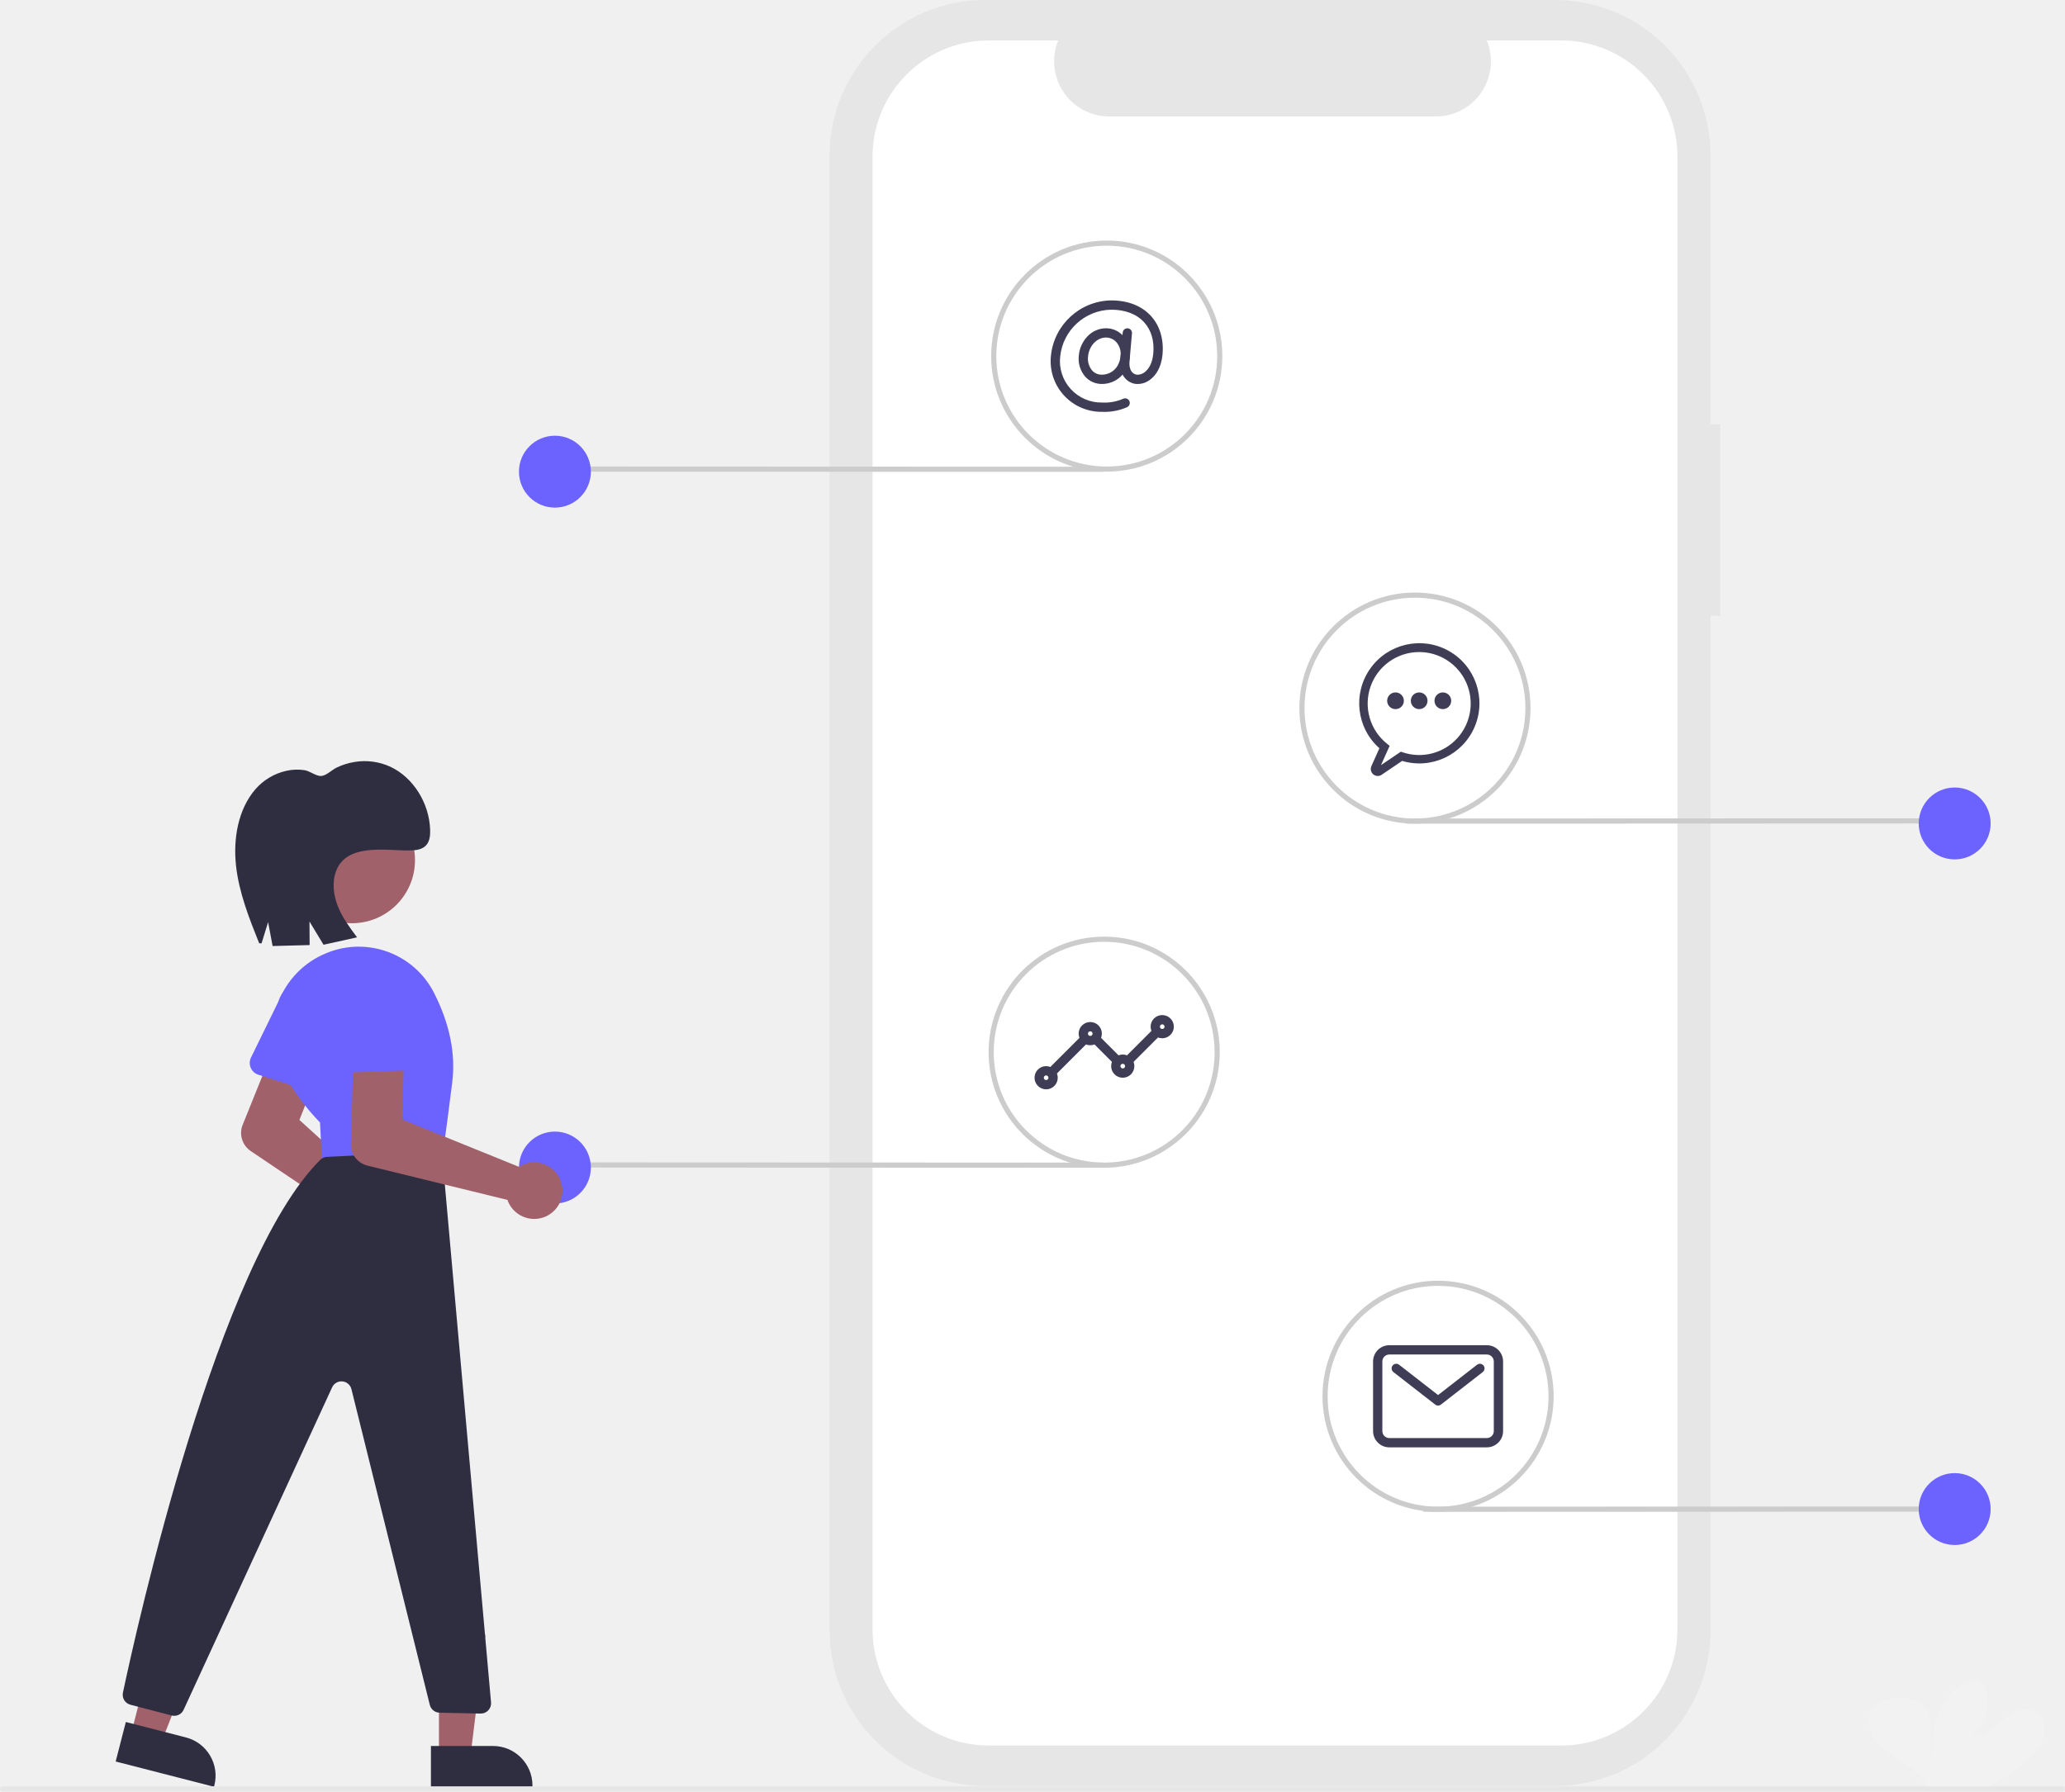
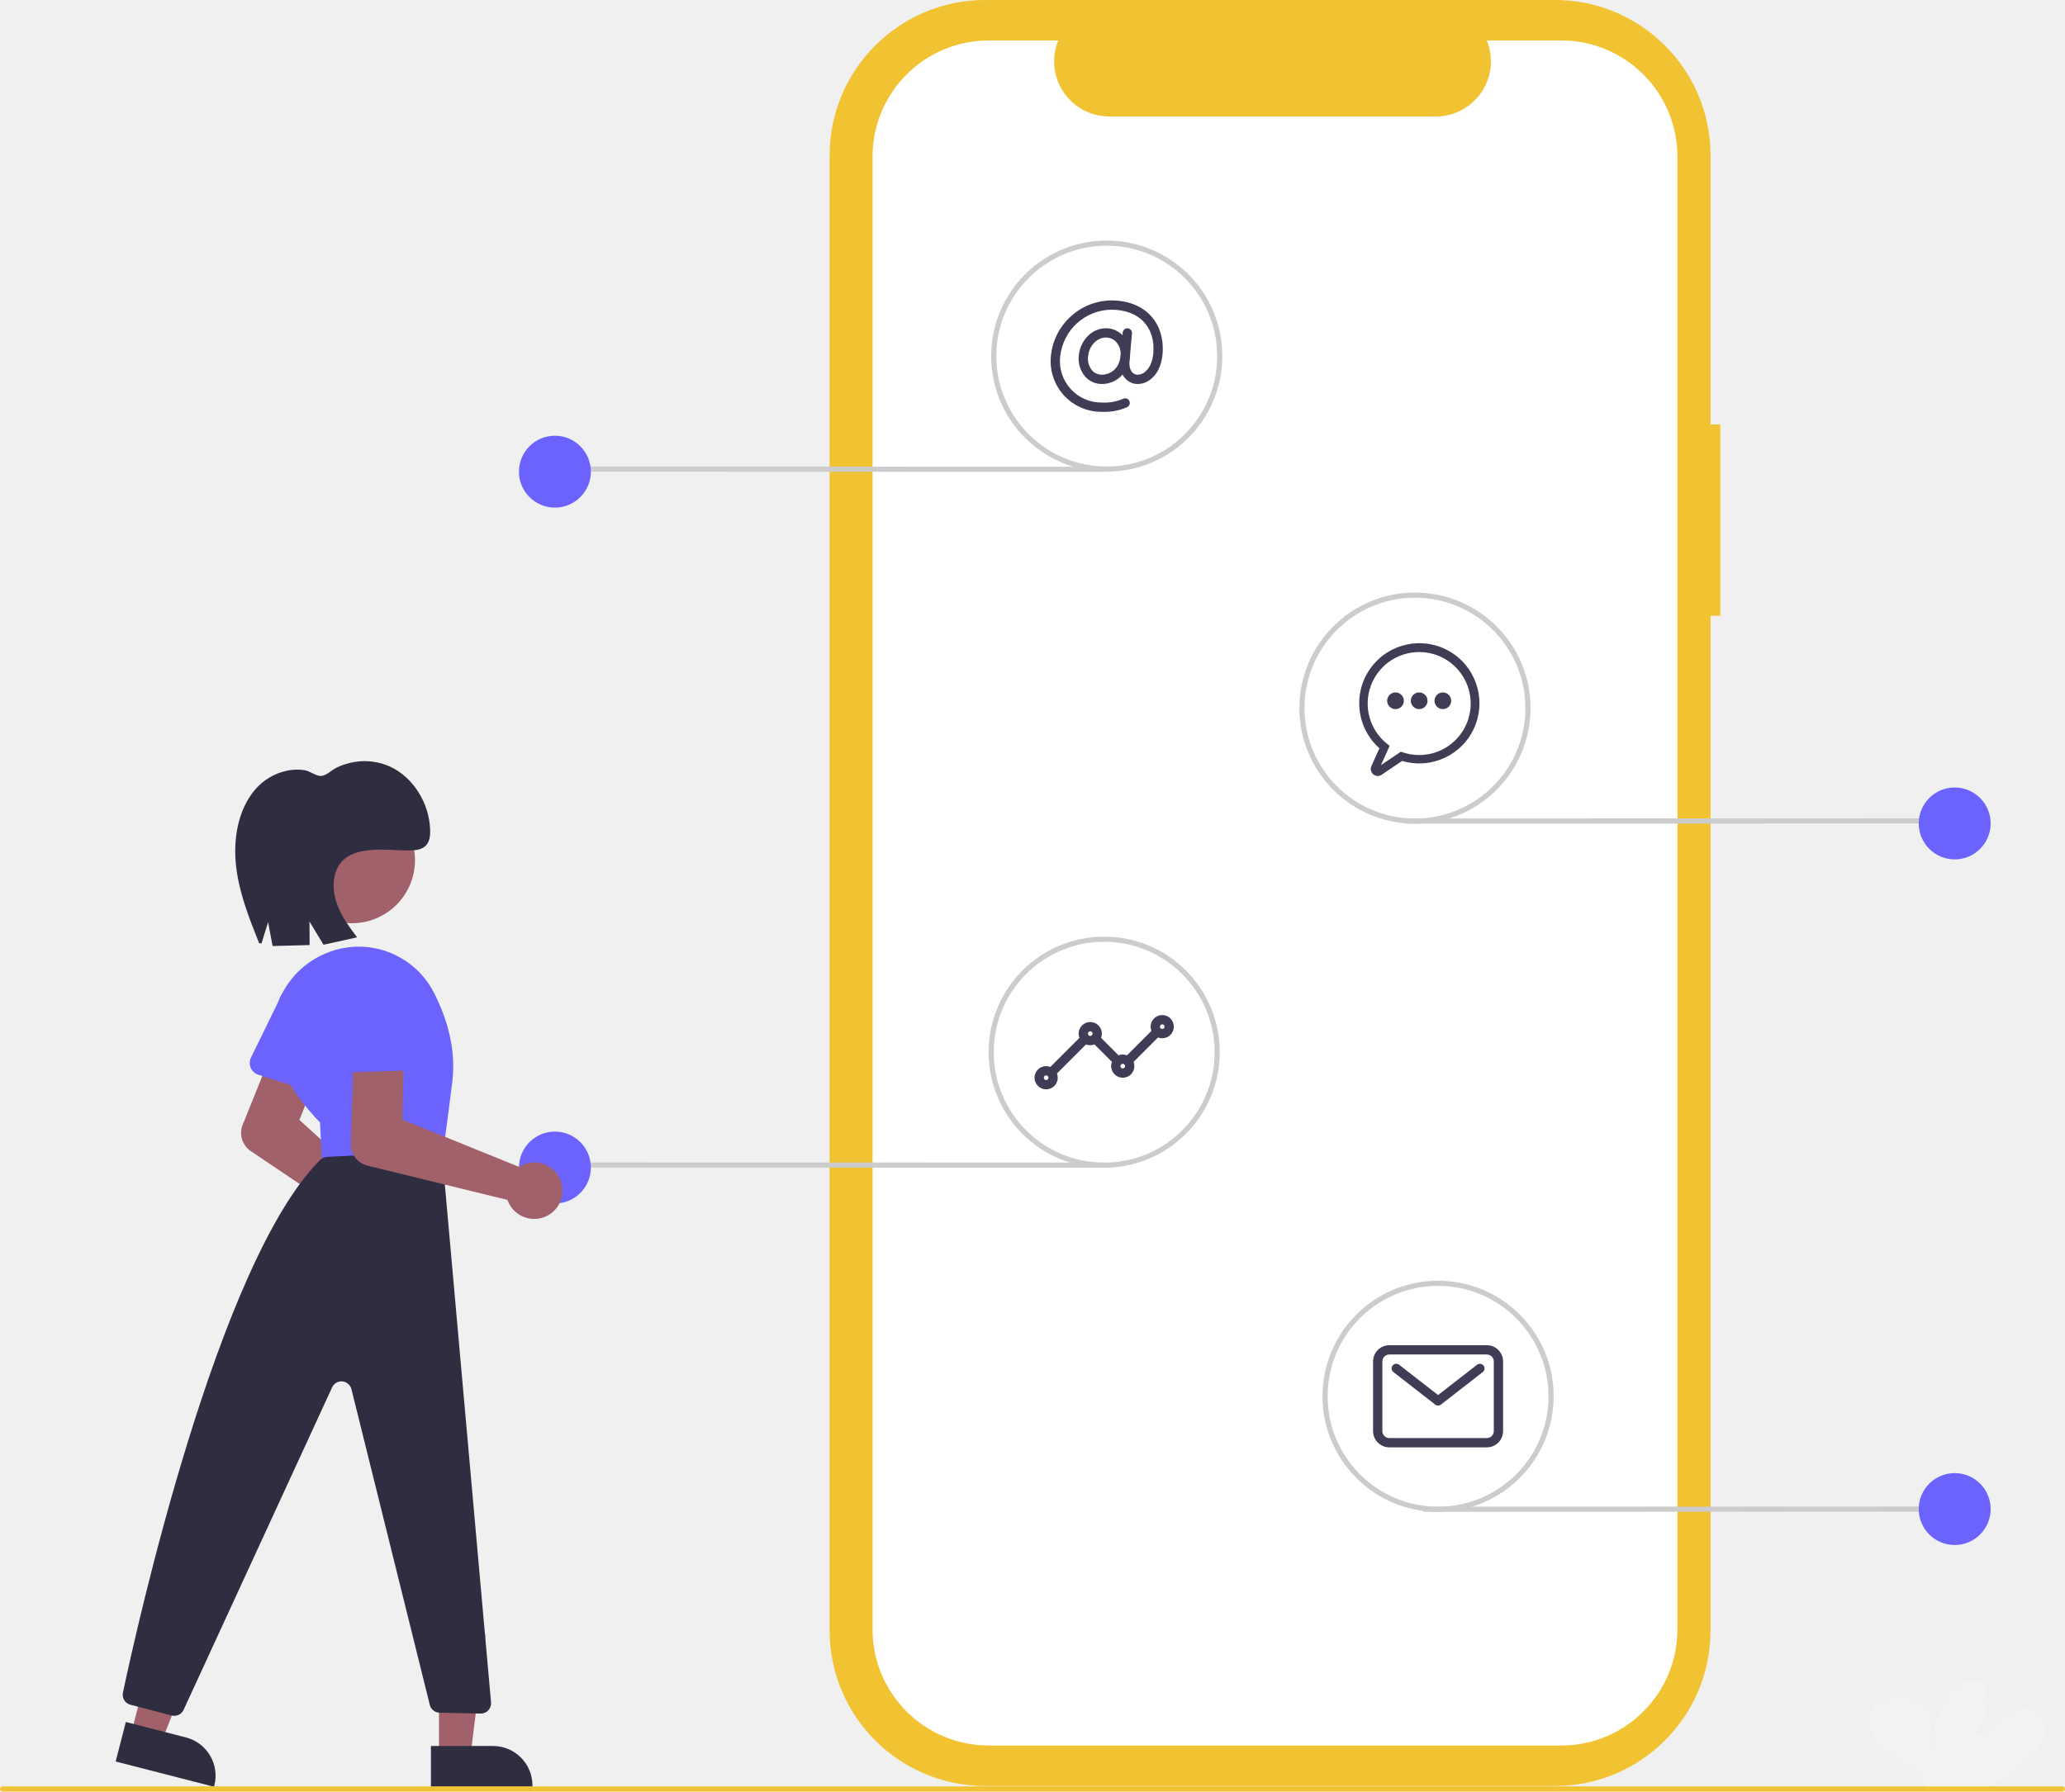
<svg xmlns="http://www.w3.org/2000/svg" data-name="Layer 1" width="804" height="697.683" viewBox="0 0 804 697.683">
-   <path id="e9a96f1c-287a-42d8-bbee-a97ef2edbe89-772" data-name="Path 22" d="M867.817,266.442h-3.821V161.752a60.594,60.594,0,0,0-60.594-60.594H581.596a60.594,60.594,0,0,0-60.594,60.594V736.096a60.594,60.594,0,0,0,60.594,60.594H803.402a60.594,60.594,0,0,0,60.593-60.594V340.962h3.821Z" transform="translate(-198 -101.1587)" fill="#e6e6e6" />
+   <path id="e9a96f1c-287a-42d8-bbee-a97ef2edbe89-772" data-name="Path 22" d="M867.817,266.442h-3.821V161.752a60.594,60.594,0,0,0-60.594-60.594H581.596a60.594,60.594,0,0,0-60.594,60.594V736.096a60.594,60.594,0,0,0,60.594,60.594H803.402a60.594,60.594,0,0,0,60.593-60.594V340.962h3.821Z" transform="translate(-198 -101.1587)" fill="#f1c232" />
  <path id="bb6cf65b-d1a0-4b47-beae-738e5a961a87-773" data-name="Path 23" d="M805.847,116.917H776.896a21.498,21.498,0,0,1-19.907,29.617h-127.07a21.498,21.498,0,0,1-19.905-29.617H582.973A45.251,45.251,0,0,0,537.722,162.168V735.677a45.251,45.251,0,0,0,45.251,45.251H805.847a45.251,45.251,0,0,0,45.251-45.251h0V162.167a45.251,45.251,0,0,0-45.251-45.25Z" transform="translate(-198 -101.1587)" fill="#fff" />
  <path d="M626.994,250.689a8.606,8.606,0,0,1-6.427-2.798,10.721,10.721,0,0,1-2.544-8.208,12.408,12.408,0,0,1,3.328-7.483,9.991,9.991,0,0,1,7.236-3.206,9.015,9.015,0,0,1,6.721,2.962,10.522,10.522,0,0,1,2.589,8.044l0,0a11.951,11.951,0,0,1-3.592,7.841A10.627,10.627,0,0,1,626.994,250.689Zm1.593-18.08c-3.539,0-6.597,3.246-6.962,7.39a7.115,7.115,0,0,0,1.608,5.449,4.964,4.964,0,0,0,3.761,1.624c3.31,0,6.851-2.285,7.301-7.391a6.904,6.904,0,0,0-1.654-5.285A5.439,5.439,0,0,0,628.587,232.609Zm7.509,7.232h0Z" transform="translate(-198 -101.1587)" fill="#3f3d56" />
  <path d="M627.112,261.537a19.73,19.73,0,0,1-19.936-21.853,23.961,23.961,0,0,1,23.441-21.538c6.509,0,11.865,2.091,15.488,6.048,3.436,3.752,5.045,9.033,4.53,14.872-.487,5.531-2.833,8.411-4.716,9.854a7.923,7.923,0,0,1-5.998,1.719c-2.976-.528-6.268-3.231-5.75-9.114l.958-10.876a1.808,1.808,0,0,1,3.602.317l-.958,10.876c-.257,2.925.782,4.882,2.779,5.236A4.363,4.363,0,0,0,643.72,246.049c1.306-1.001,2.942-3.08,3.313-7.301.431-4.886-.813-9.074-3.595-12.113-2.92-3.189-7.354-4.874-12.822-4.874A20.332,20.332,0,0,0,610.778,239.999a16.116,16.116,0,0,0,16.334,17.922,18.145,18.145,0,0,0,8.258-1.497,1.808,1.808,0,0,1,1.401,3.334A21.691,21.691,0,0,1,627.112,261.537Z" transform="translate(-198 -101.1587)" fill="#3f3d56" />
  <path d="M608.022,519.964a1.808,1.808,0,0,1-1.278-3.086l11.752-11.752a1.808,1.808,0,0,1,2.557,2.557l-11.752,11.752A1.802,1.802,0,0,1,608.022,519.964Zm29.832-4.52a1.808,1.808,0,0,1-1.278-3.086l9.944-9.944a1.808,1.808,0,0,1,2.557,2.557l-9.944,9.944A1.802,1.802,0,0,1,637.854,515.444Zm-5.424,0a1.802,1.802,0,0,1-1.278-.53l-7.232-7.232a1.808,1.808,0,1,1,2.557-2.557l7.232,7.232a1.808,1.808,0,0,1-1.278,3.086Z" transform="translate(-198 -101.1587)" fill="#3f3d56" />
  <path d="M650.51,505.5a4.52,4.52,0,1,1,4.52-4.52A4.525,4.525,0,0,1,650.51,505.5Zm0-5.424a.904.904,0,1,0,.904.904A.905.905,0,0,0,650.51,500.076Z" transform="translate(-198 -101.1587)" fill="#3f3d56" />
  <path d="M635.142,520.868a4.52,4.52,0,1,1,4.52-4.52A4.525,4.525,0,0,1,635.142,520.868Zm0-5.424a.904.904,0,1,0,.904.904A.905.905,0,0,0,635.142,515.444Z" transform="translate(-198 -101.1587)" fill="#3f3d56" />
  <path d="M622.486,508.212a4.52,4.52,0,1,1,4.52-4.52A4.525,4.525,0,0,1,622.486,508.212Zm0-5.424a.904.904,0,1,0,.904.904A.905.905,0,0,0,622.486,502.788Z" transform="translate(-198 -101.1587)" fill="#3f3d56" />
  <path d="M605.31,525.388a4.52,4.52,0,1,1,4.52-4.52A4.525,4.525,0,0,1,605.31,525.388Zm0-5.424a.904.904,0,1,0,.904.904A.905.905,0,0,0,605.31,519.964Z" transform="translate(-198 -101.1587)" fill="#3f3d56" />
  <path d="M776.894,664.812H738.926a6.335,6.335,0,0,1-6.328-6.328V631.364a6.335,6.335,0,0,1,6.328-6.328h37.967a6.335,6.335,0,0,1,6.328,6.328v27.12A6.335,6.335,0,0,1,776.894,664.812ZM738.926,628.652a2.715,2.715,0,0,0-2.712,2.712v27.12a2.715,2.715,0,0,0,2.712,2.712h37.967a2.715,2.715,0,0,0,2.712-2.712V631.364a2.715,2.715,0,0,0-2.712-2.712Z" transform="translate(-198 -101.1587)" fill="#3f3d56" />
  <path d="M757.91,648.54a1.805,1.805,0,0,1-1.11-.381l-16.272-12.656a1.808,1.808,0,1,1,2.22-2.854l15.162,11.792,15.162-11.792a1.808,1.808,0,1,1,2.22,2.854l-16.272,12.656A1.805,1.805,0,0,1,757.91,648.54Z" transform="translate(-198 -101.1587)" fill="#3f3d56" />
  <path d="M961.835,689.841l-209.141.083a1,1,0,0,1,0-2l209.141-.083a1,1,0,0,1,0,2Z" transform="translate(-198 -101.1587)" fill="#ccc" />
  <circle cx="761.051" cy="587.683" r="14" fill="#6c63ff" />
  <path d="M956.835,421.841l-211.141.083a1,1,0,0,1,0-2l211.141-.083a1,1,0,0,1,0,2Z" transform="translate(-198 -101.1587)" fill="#ccc" />
  <circle cx="761.051" cy="320.683" r="14" fill="#6c63ff" />
  <path d="M416.268,284.841l211.141.083a1,1,0,0,0,0-2l-211.141-.083a1,1,0,1,0,0,2Z" transform="translate(-198 -101.1587)" fill="#ccc" />
  <circle cx="216.051" cy="183.683" r="14" fill="#6c63ff" />
  <path d="M416.268,555.841l211.141.083a1,1,0,0,0,0-2l-211.141-.083a1,1,0,1,0,0,2Z" transform="translate(-198 -101.1587)" fill="#ccc" />
  <circle cx="216.051" cy="454.683" r="14" fill="#6c63ff" />
  <path d="M757.91,689.924a45,45,0,1,1,45-45A45.051,45.051,0,0,1,757.91,689.924Zm0-88a43,43,0,1,0,43,43A43.049,43.049,0,0,0,757.91,601.924Z" transform="translate(-198 -101.1587)" fill="#ccc" />
  <path d="M627.91,555.924a45,45,0,1,1,45-45A45.051,45.051,0,0,1,627.91,555.924Zm0-88a43,43,0,1,0,43,43A43.049,43.049,0,0,0,627.91,467.924Z" transform="translate(-198 -101.1587)" fill="#ccc" />
  <path d="M748.91,421.924a45,45,0,1,1,45-45A45.051,45.051,0,0,1,748.91,421.924Zm0-88a43,43,0,1,0,43,43A43.049,43.049,0,0,0,748.91,333.924Z" transform="translate(-198 -101.1587)" fill="#ccc" />
  <path d="M628.91,284.841a45,45,0,1,1,45-45A45.051,45.051,0,0,1,628.91,284.841Zm0-88a43,43,0,1,0,43,43A43.049,43.049,0,0,0,628.91,196.841Z" transform="translate(-198 -101.1587)" fill="#ccc" />
  <path d="M346.502,589.738a11.019,11.019,0,0,1-4.302-7.881,10.269,10.269,0,0,1-.025-1.08l-46.568-31.362a8.552,8.552,0,0,1-3.337-9.67l22.257-55.296a9.699,9.699,0,0,1,18.023,7.171l-17.97,45.69L350.842,570.246a10.462,10.462,0,0,1,1.453-.225,11.001,11.001,0,0,1,2.983,21.763,11.407,11.407,0,0,1-2.147.206A10.865,10.865,0,0,1,346.502,589.738Z" transform="translate(-198 -101.1587)" fill="#a0616a" />
  <path d="M295.626,517.009a4.812,4.812,0,0,1,.101-4.01l10.625-21.716a13.377,13.377,0,0,1,25.522,8.028l-3.879,23.942a4.817,4.817,0,0,1-6.214,3.82l-23.185-7.368A4.811,4.811,0,0,1,295.626,517.009Z" transform="translate(-198 -101.1587)" fill="#6c63ff" />
  <polygon points="170.908 683.95 183.168 683.95 189 636.662 170.906 636.663 170.908 683.95" fill="#a0616a" />
  <path d="M365.781,781.106l24.144-.001h.001a15.386,15.386,0,0,1,15.386,15.386v.5l-39.531.001Z" transform="translate(-198 -101.1587)" fill="#2f2e41" />
  <polygon points="51.025 675.264 62.899 678.315 80.319 633.967 62.794 629.464 51.025 675.264" fill="#a0616a" />
  <path d="M246.993,771.767l23.384,6.009.001 0a15.386,15.386,0,0,1,11.072,18.732l-.124.484L243.038,787.154Z" transform="translate(-198 -101.1587)" fill="#2f2e41" />
  <circle cx="137.015" cy="334.98" r="24.561" fill="#a0616a" />
  <path d="M322.592,538.3a88.73,88.73,0,0,1-14.736-20.234,32.716,32.716,0,0,1-1.54-26.477A33.442,33.442,0,0,1,325.307,472.244a32.88,32.88,0,0,1,41.612,15.446c6.146,12.027,8.554,23.786,7.159,34.952-2.668,21.346-4.23,32.379-4.643,32.791l-.137.138-45.689,2.03Z" transform="translate(-198 -101.1587)" fill="#6c63ff" />
  <path d="M325.306,551.694l40.887-2.035a4,4,0,0,1,4.183,3.64l18.809,210.832a4,4,0,0,1-4.069,4.355l-15.974-.34a4,4,0,0,1-3.797-3.036L334.828,642.147a4,4,0,0,0-7.516-.709L269.483,767.037a4,4,0,0,1-4.643,2.198l-16.076-4.194a3.995,3.995,0,0,1-2.905-4.693c5.289-24.968,36.972-167.956,76.862-207.533A3.941,3.941,0,0,1,325.306,551.694Z" transform="translate(-198 -101.1587)" fill="#2f2e41" />
  <path d="M402.733,575.366a11.018,11.018,0,0,1-6.758-5.913,10.353,10.353,0,0,1-.397-1.004l-54.531-13.363a8.552,8.552,0,0,1-6.469-7.925l1.805-59.578a9.699,9.699,0,0,1,19.391.509l-1.096,49.084,45.401,18.397a10.744,10.744,0,0,1,1.285-.713h0a11.01,11.01,0,1,1,1.369,20.506Z" transform="translate(-198 -101.1587)" fill="#a0616a" />
  <path d="M330.567,517.27a4.812,4.812,0,0,1-1.253-3.81L332.017,489.435a13.377,13.377,0,0,1,26.735-1.022l4.399,23.852a4.817,4.817,0,0,1-4.567,5.687l-24.313.858A4.811,4.811,0,0,1,330.567,517.27Z" transform="translate(-198 -101.1587)" fill="#6c63ff" />
  <path d="M299.821,468.565l2.566-8.294,1.755,9.309,14.413-.382-.066-9.178,5.479,9.057,13.061-2.887c-2.79-3.718-5.614-7.494-7.398-11.877s-2.434-9.522-.767-13.959c4.122-10.968,19.751-7.899,28.3-7.992,2.494-.027,5.309-.207,6.943-2.246,1.23-1.535,1.431-3.732,1.369-5.762-.321-10.455-6.598-20.429-15.471-24.585a23.981,23.981,0,0,0-13.905-1.884,25.139,25.139,0,0,0-7.092,2.234c-1.997.976-4.095,3.299-6.245,3.236-1.807-.053-4.199-1.935-6.166-2.257a19.06,19.06,0,0,0-7.123.249,22.375,22.375,0,0,0-12.076,7.226c-6.68,7.762-8.665,19.2-7.501,29.731s5.104,20.434,8.999,30.166" transform="translate(-198 -101.1587)" fill="#2f2e41" />
-   <path d="M1001,798.841H199a1,1,0,0,1,0-2h802a1,1,0,0,1,0,2Z" transform="translate(-198 -101.1587)" fill="#e6e6e6" />
+   <path d="M1001,798.841H199a1,1,0,0,1,0-2h802a1,1,0,0,1,0,2Z" transform="translate(-198 -101.1587)" fill="#f1c232" />
  <path d="M987.47,786.448a19.309,19.309,0,0,0,6.375-9.596c.814-3.819-.814-8.301-4.45-9.779-4.084-1.577-8.451,1.262-11.755,4.117s-7.106,6.126-11.439,5.512a17.383,17.383,0,0,0,5.33-16.287,6.641,6.641,0,0,0-1.494-3.321c-2.258-2.424-6.375-1.378-9.098.531-8.633,6.077-11.041,17.798-11.074,28.358-.88-3.819-.149-7.787-.166-11.622s-1.096-8.301-4.383-10.327a13.282,13.282,0,0,0-6.641-1.577c-3.885-.133-8.202.249-10.858,3.088-3.321,3.52-2.441,9.447.432,13.282s7.222,6.309,11.223,8.999a24.772,24.772,0,0,1,8.036,7.654,7.322,7.322,0,0,1,.598,1.361h24.323A67.688,67.688,0,0,0,987.47,786.448Z" transform="translate(-198 -101.1587)" fill="#f2f2f2" />
  <path d="M734.405,403.361a2.719,2.719,0,0,1-2.47-3.825l3.129-6.981a23.407,23.407,0,1,1,8.849,4.929l-7.985,5.406A2.71,2.71,0,0,1,734.405,403.361Zm16.146-48.267a20.046,20.046,0,0,0-12.488,35.735l.986.786-3.367,7.512,7.726-5.23.763.256a20.052,20.052,0,1,0,6.38-39.059Z" transform="translate(-198 -101.1587)" fill="#3f3d56" />
  <circle cx="552.551" cy="272.908" r="3.253" fill="#3f3d56" />
  <circle cx="543.336" cy="272.908" r="3.253" fill="#3f3d56" />
  <circle cx="561.767" cy="272.908" r="3.253" fill="#3f3d56" />
</svg>
